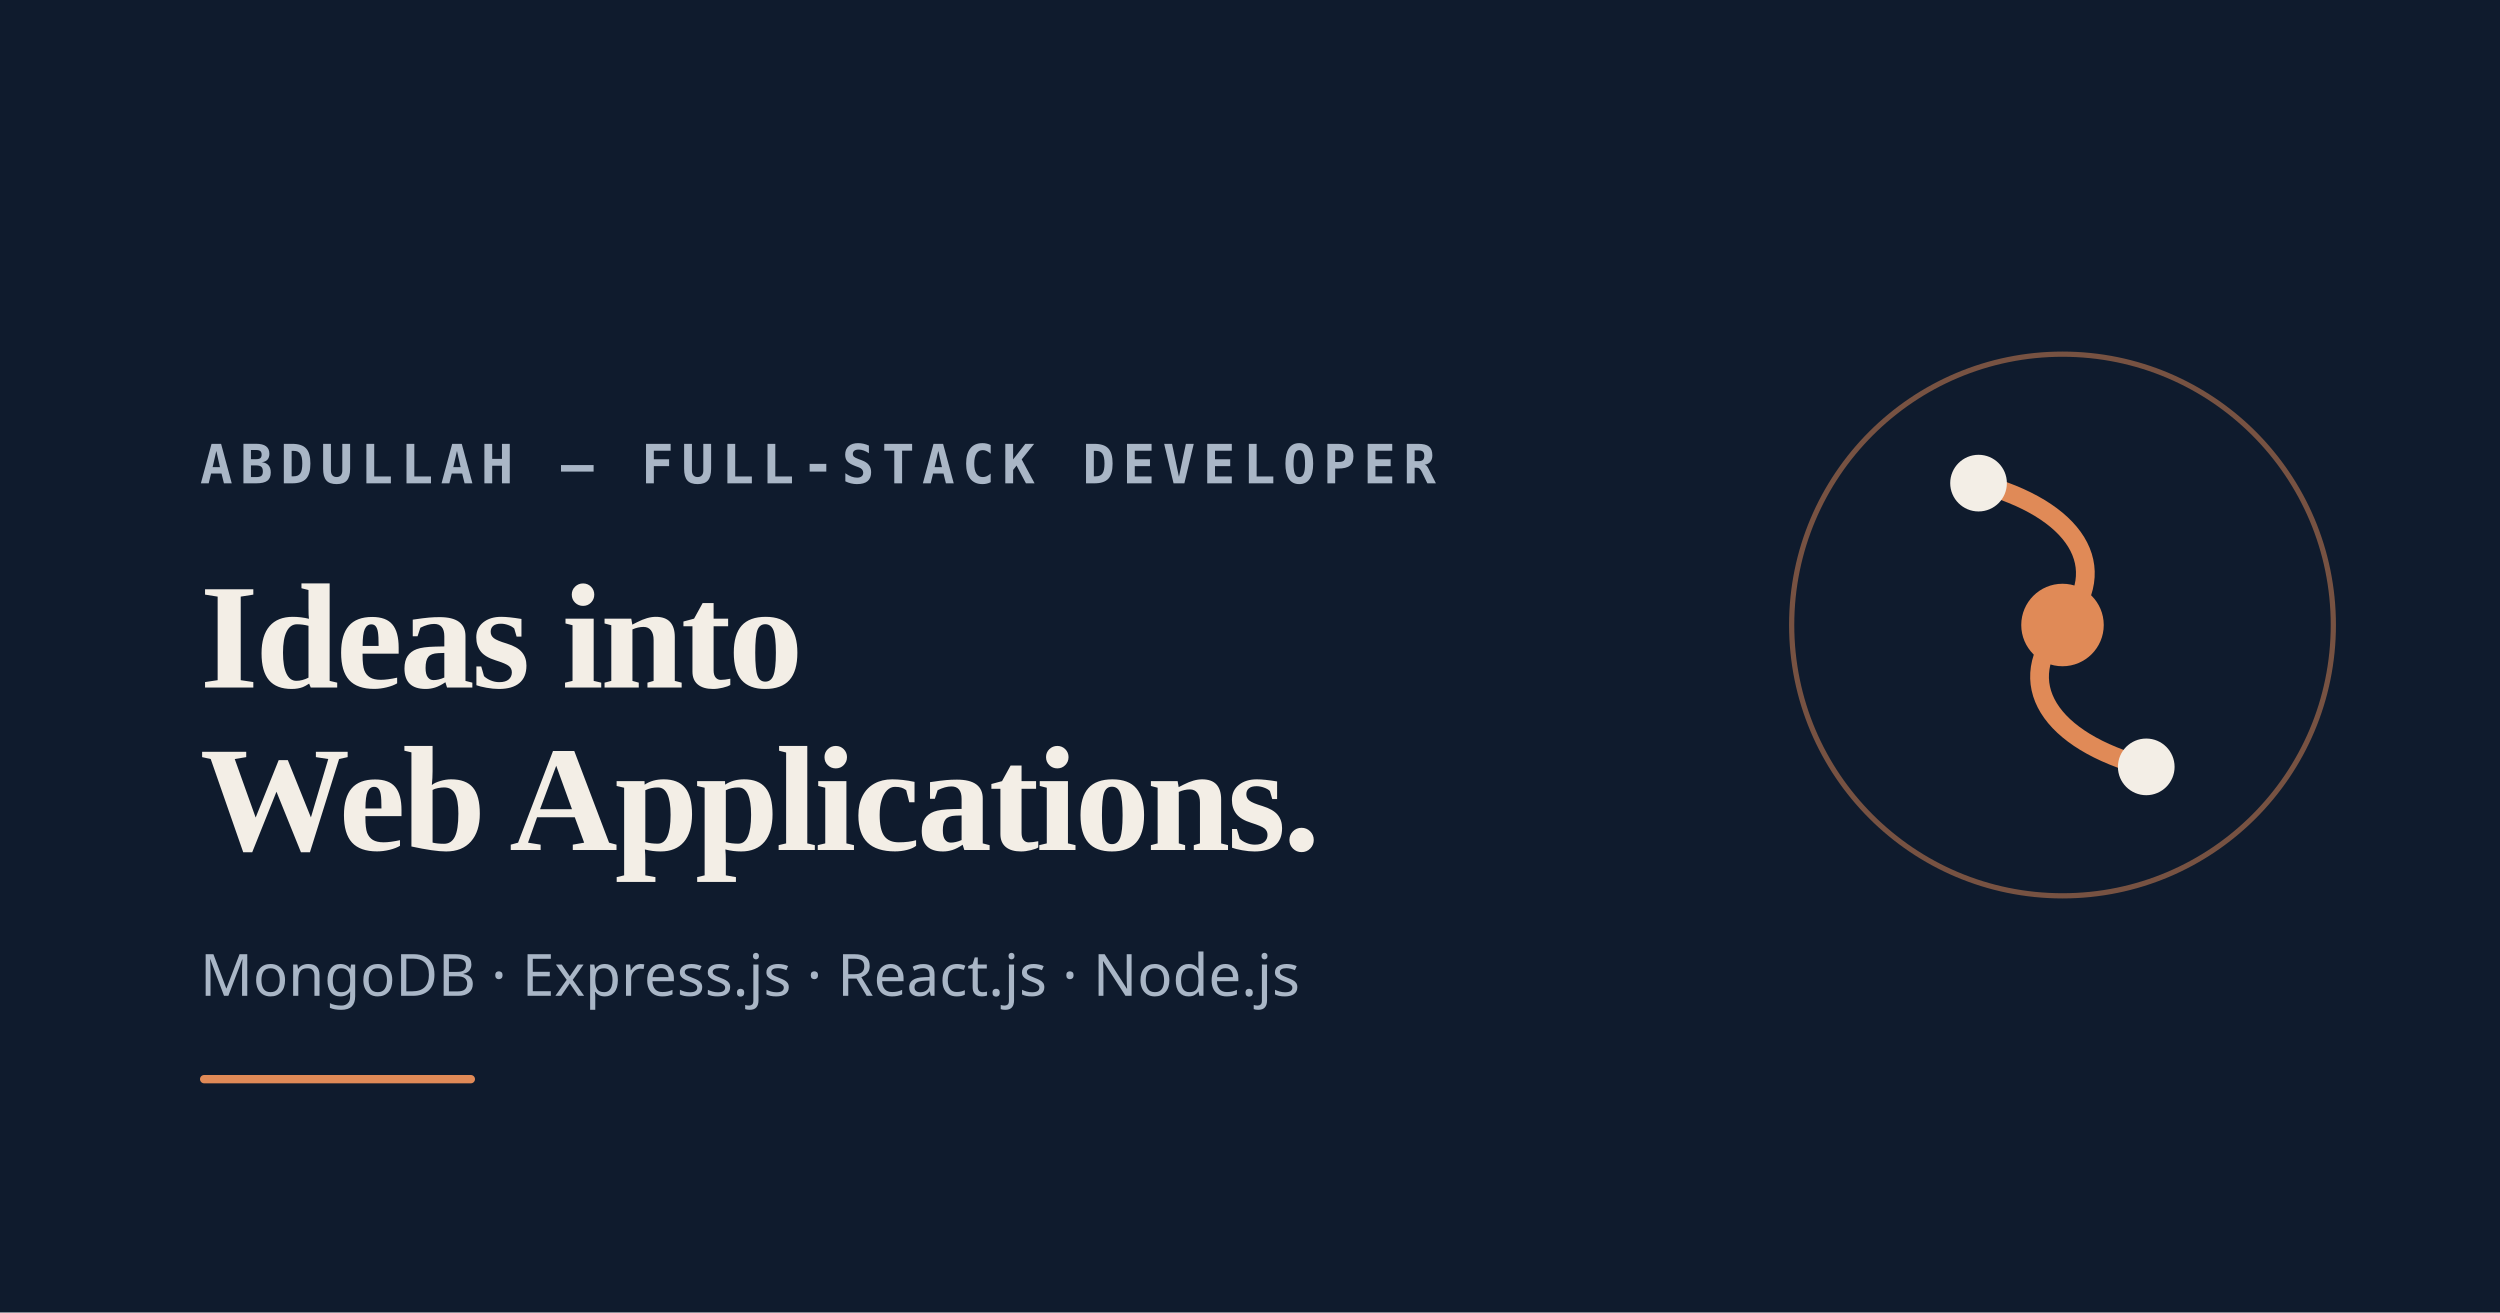
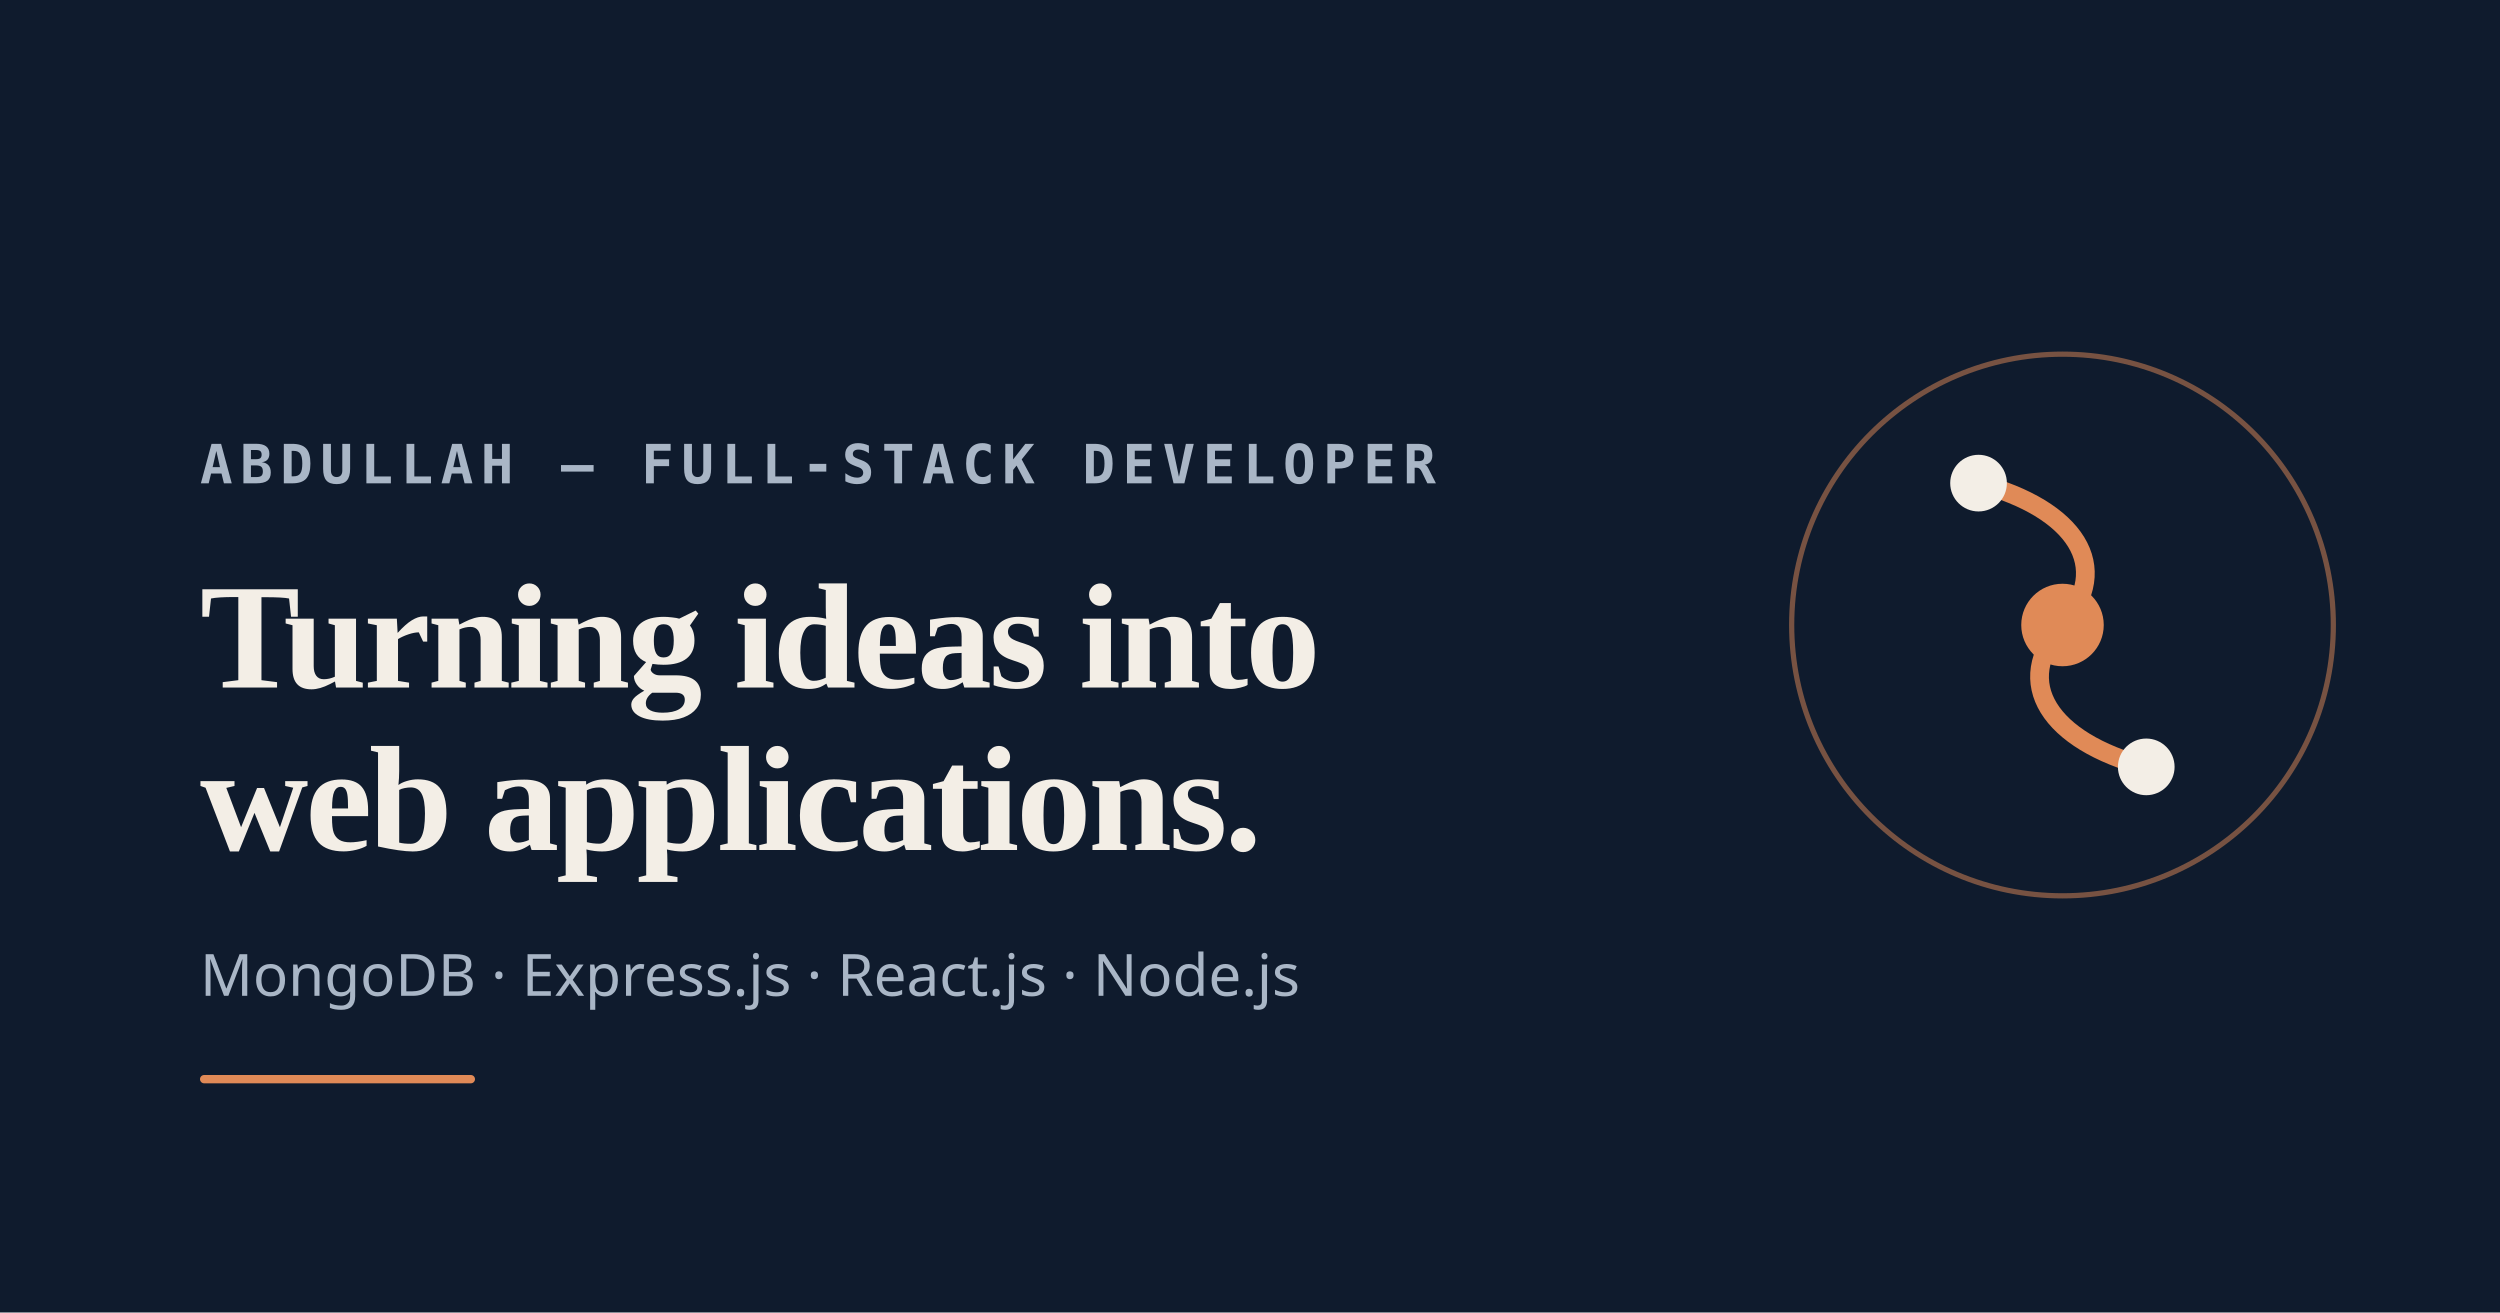
<svg xmlns="http://www.w3.org/2000/svg" viewBox="0 0 1200 630" width="1200" height="630" role="img" aria-label="Abdullah — Full-Stack Developer, MERN Stack">
  <rect width="1200" height="630" fill="#0F1B2D" />
  <g>
    <circle cx="990" cy="300" r="130" fill="none" stroke="#E08A57" stroke-width="2.5" opacity="0.5" />
    <path d="M 949.7 231.9 C 996.2 244.3, 1014.7 272.1, 990 300 C 965.2 327.8, 983.8 355.7, 1030.2 368.1" fill="none" stroke="#E08A57" stroke-width="9" stroke-linecap="round" />
    <circle cx="949.7" cy="231.9" r="13.6" fill="#F3EEE6" />
    <circle cx="990" cy="300" r="19.8" fill="#E08A57" />
    <circle cx="1030.2" cy="368.1" r="13.6" fill="#F3EEE6" />
  </g>
  <text x="96" y="232" font-family="'Space Mono', ui-monospace, Menlo, monospace" font-size="26" font-weight="700" fill="#A9B6C6" letter-spacing="3.6">ABDULLAH — FULL-STACK DEVELOPER</text>
-   <text x="96" y="330" font-family="Fraunces, Georgia, 'Times New Roman', serif" font-size="72" font-weight="600" fill="#F3EEE6" letter-spacing="-1.4">Ideas into</text>
-   <text x="96" y="408" font-family="Fraunces, Georgia, 'Times New Roman', serif" font-size="72" font-weight="600" fill="#F3EEE6" letter-spacing="-1.4">Web Applications.</text>
+   <text x="96" y="330" font-family="Fraunces, Georgia, 'Times New Roman', serif" font-size="72" font-weight="600" fill="#F3EEE6" letter-spacing="-1.4">Turning ideas into</text>
+   <text x="96" y="408" font-family="Fraunces, Georgia, 'Times New Roman', serif" font-size="72" font-weight="600" fill="#F3EEE6" letter-spacing="-1.4">web applications.</text>
  <text x="96" y="478" font-family="Tajawal, ui-sans-serif, system-ui, sans-serif" font-size="28" font-weight="500" fill="#A9B6C6">MongoDB · Express.js · React.js · Node.js</text>
  <rect x="96" y="516" width="132" height="4" rx="2" fill="#E08A57" />
</svg>
